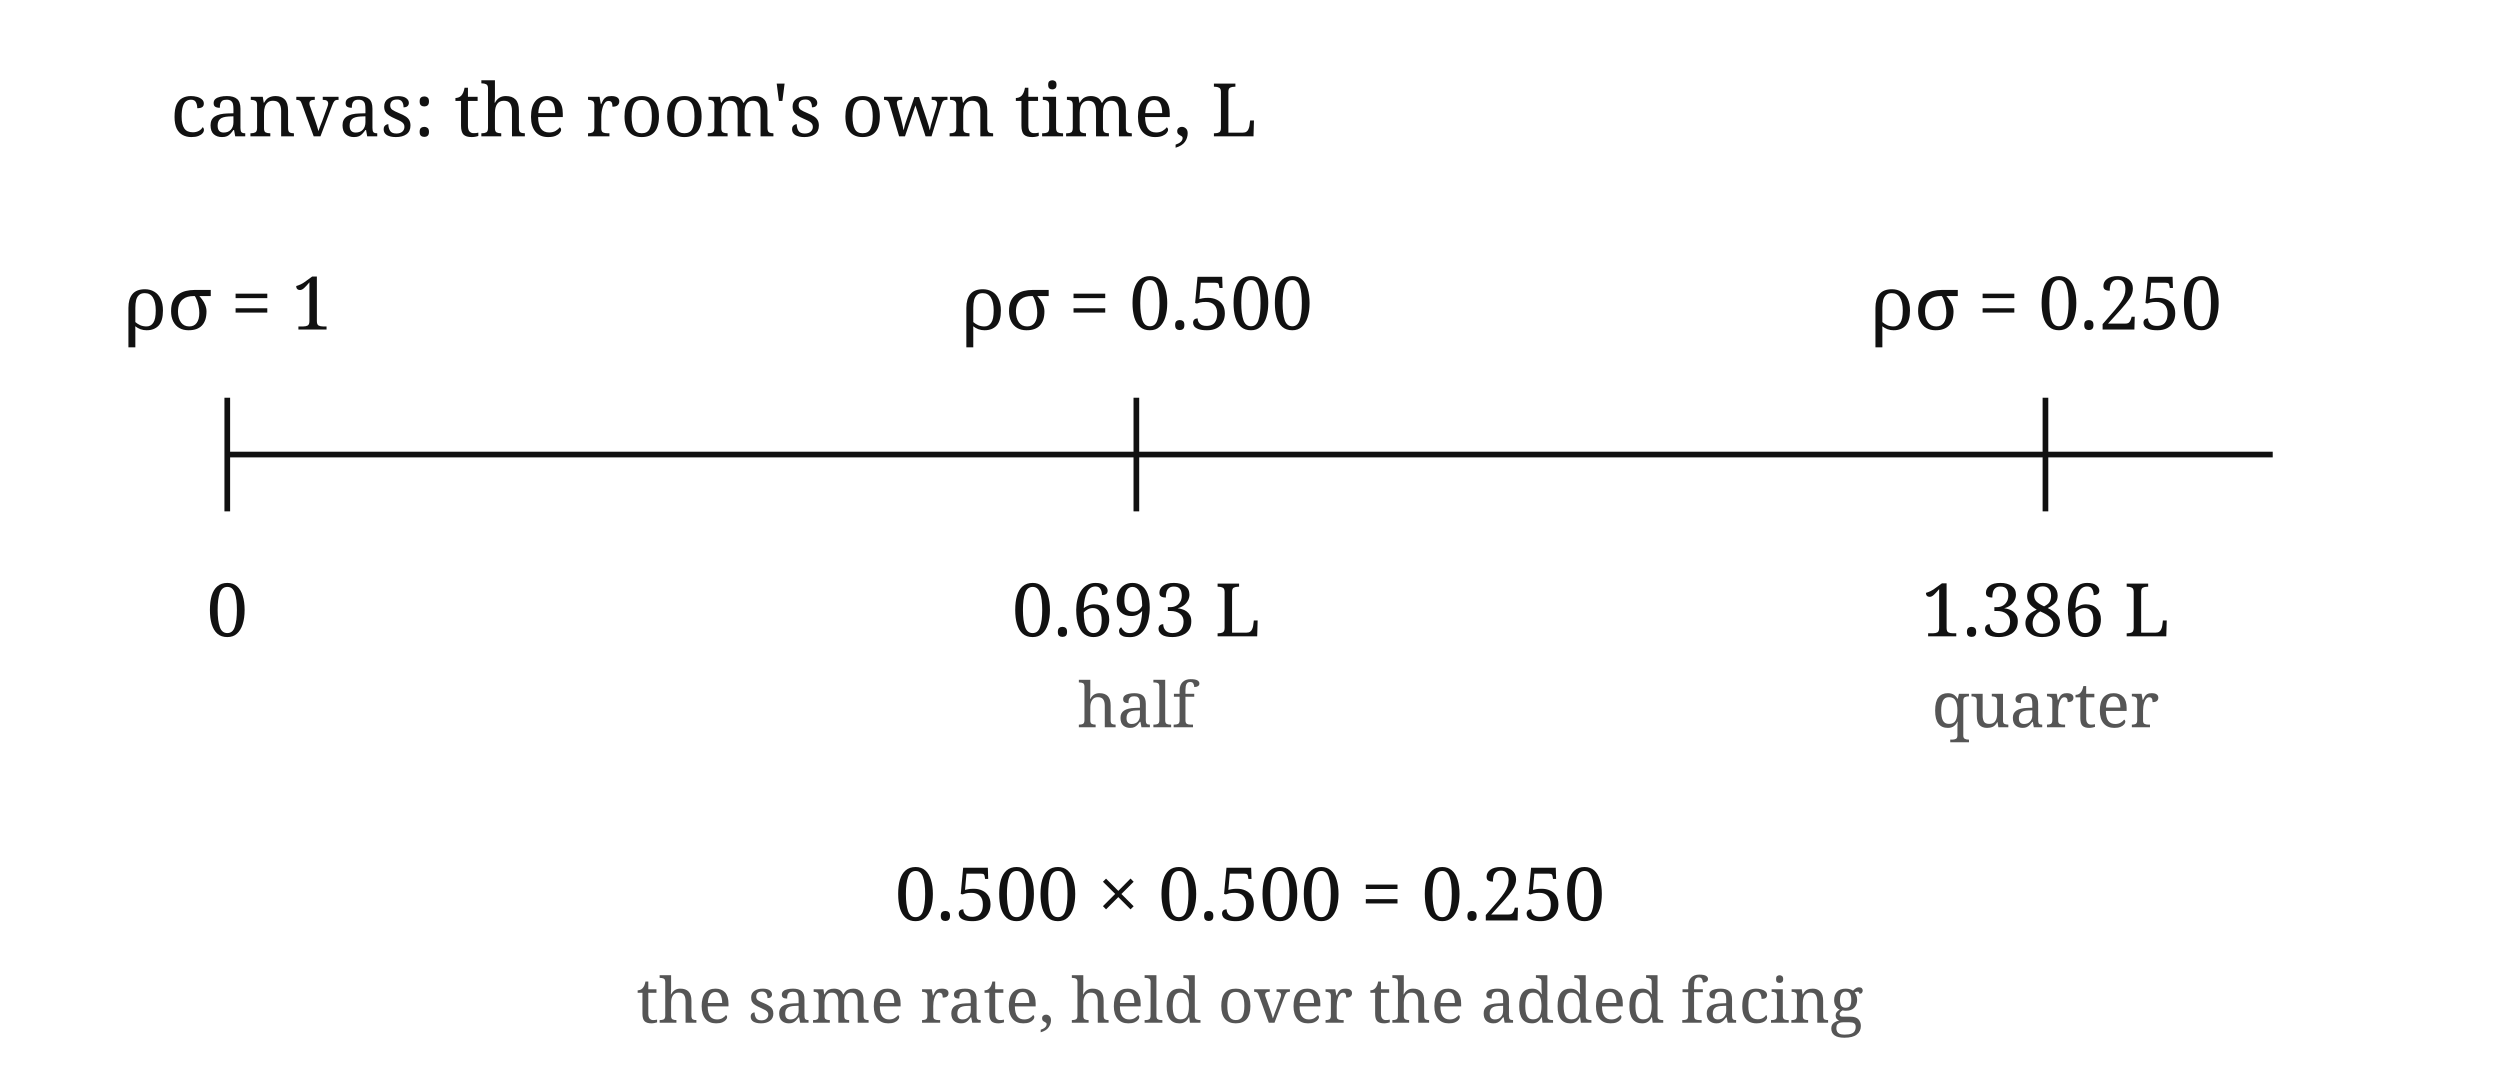
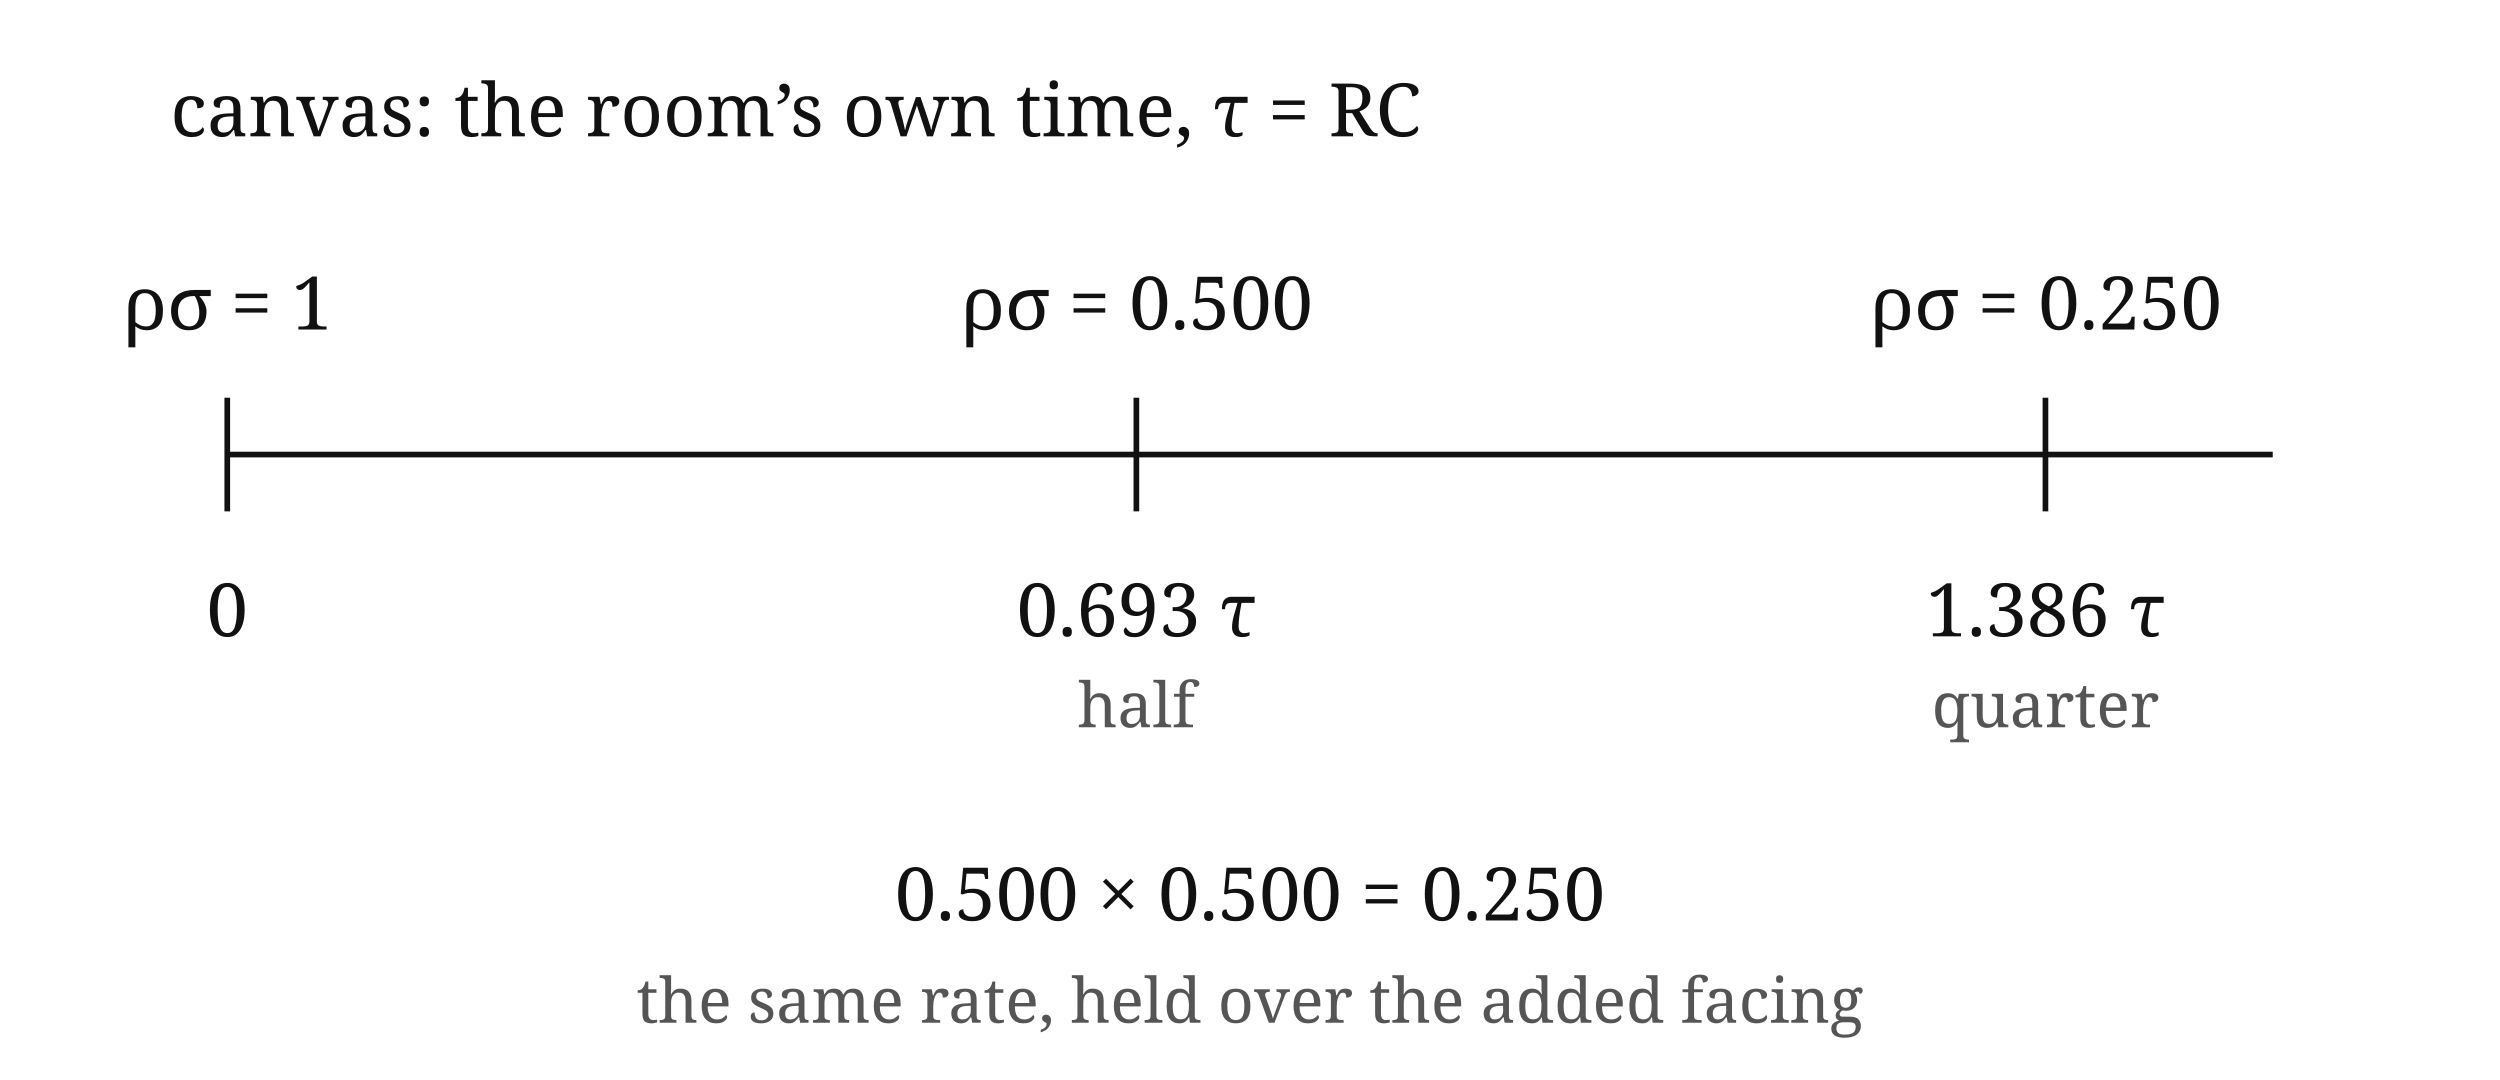
<svg xmlns="http://www.w3.org/2000/svg" viewBox="0 0 440 190" width="440" font-family="Georgia,serif" font-size="13" fill="#111">
-   <text x="30" y="24">canvas: the room's own time, L</text>
+   <text x="30" y="24">canvas: the room’s own time, τ = RC</text>
  <g stroke="#111" fill="none">
    <line x1="40" y1="80" x2="400" y2="80" />
    <line x1="40" y1="70" x2="40" y2="90" />
    <line x1="200" y1="70" x2="200" y2="90" />
    <line x1="360" y1="70" x2="360" y2="90" />
  </g>
  <text x="40" y="58" text-anchor="middle">ρσ = 1</text>
  <text x="200" y="58" text-anchor="middle">ρσ = 0.500</text>
  <text x="360" y="58" text-anchor="middle">ρσ = 0.250</text>
  <text x="40" y="112" text-anchor="middle">0</text>
-   <text x="200" y="112" text-anchor="middle">0.693 L</text>
-   <text x="360" y="112" text-anchor="middle">1.386 L</text>
+   <text x="200" y="112" text-anchor="middle">0.693 τ</text>
+   <text x="360" y="112" text-anchor="middle">1.386 τ</text>
  <text x="200" y="128" text-anchor="middle" font-size="11" fill="#555">half</text>
  <text x="360" y="128" text-anchor="middle" font-size="11" fill="#555">quarter</text>
  <text x="220" y="162" text-anchor="middle">0.500 × 0.500 = 0.250</text>
  <text x="220" y="180" text-anchor="middle" font-size="11" fill="#555">the same rate, held over the added facing</text>
</svg>
